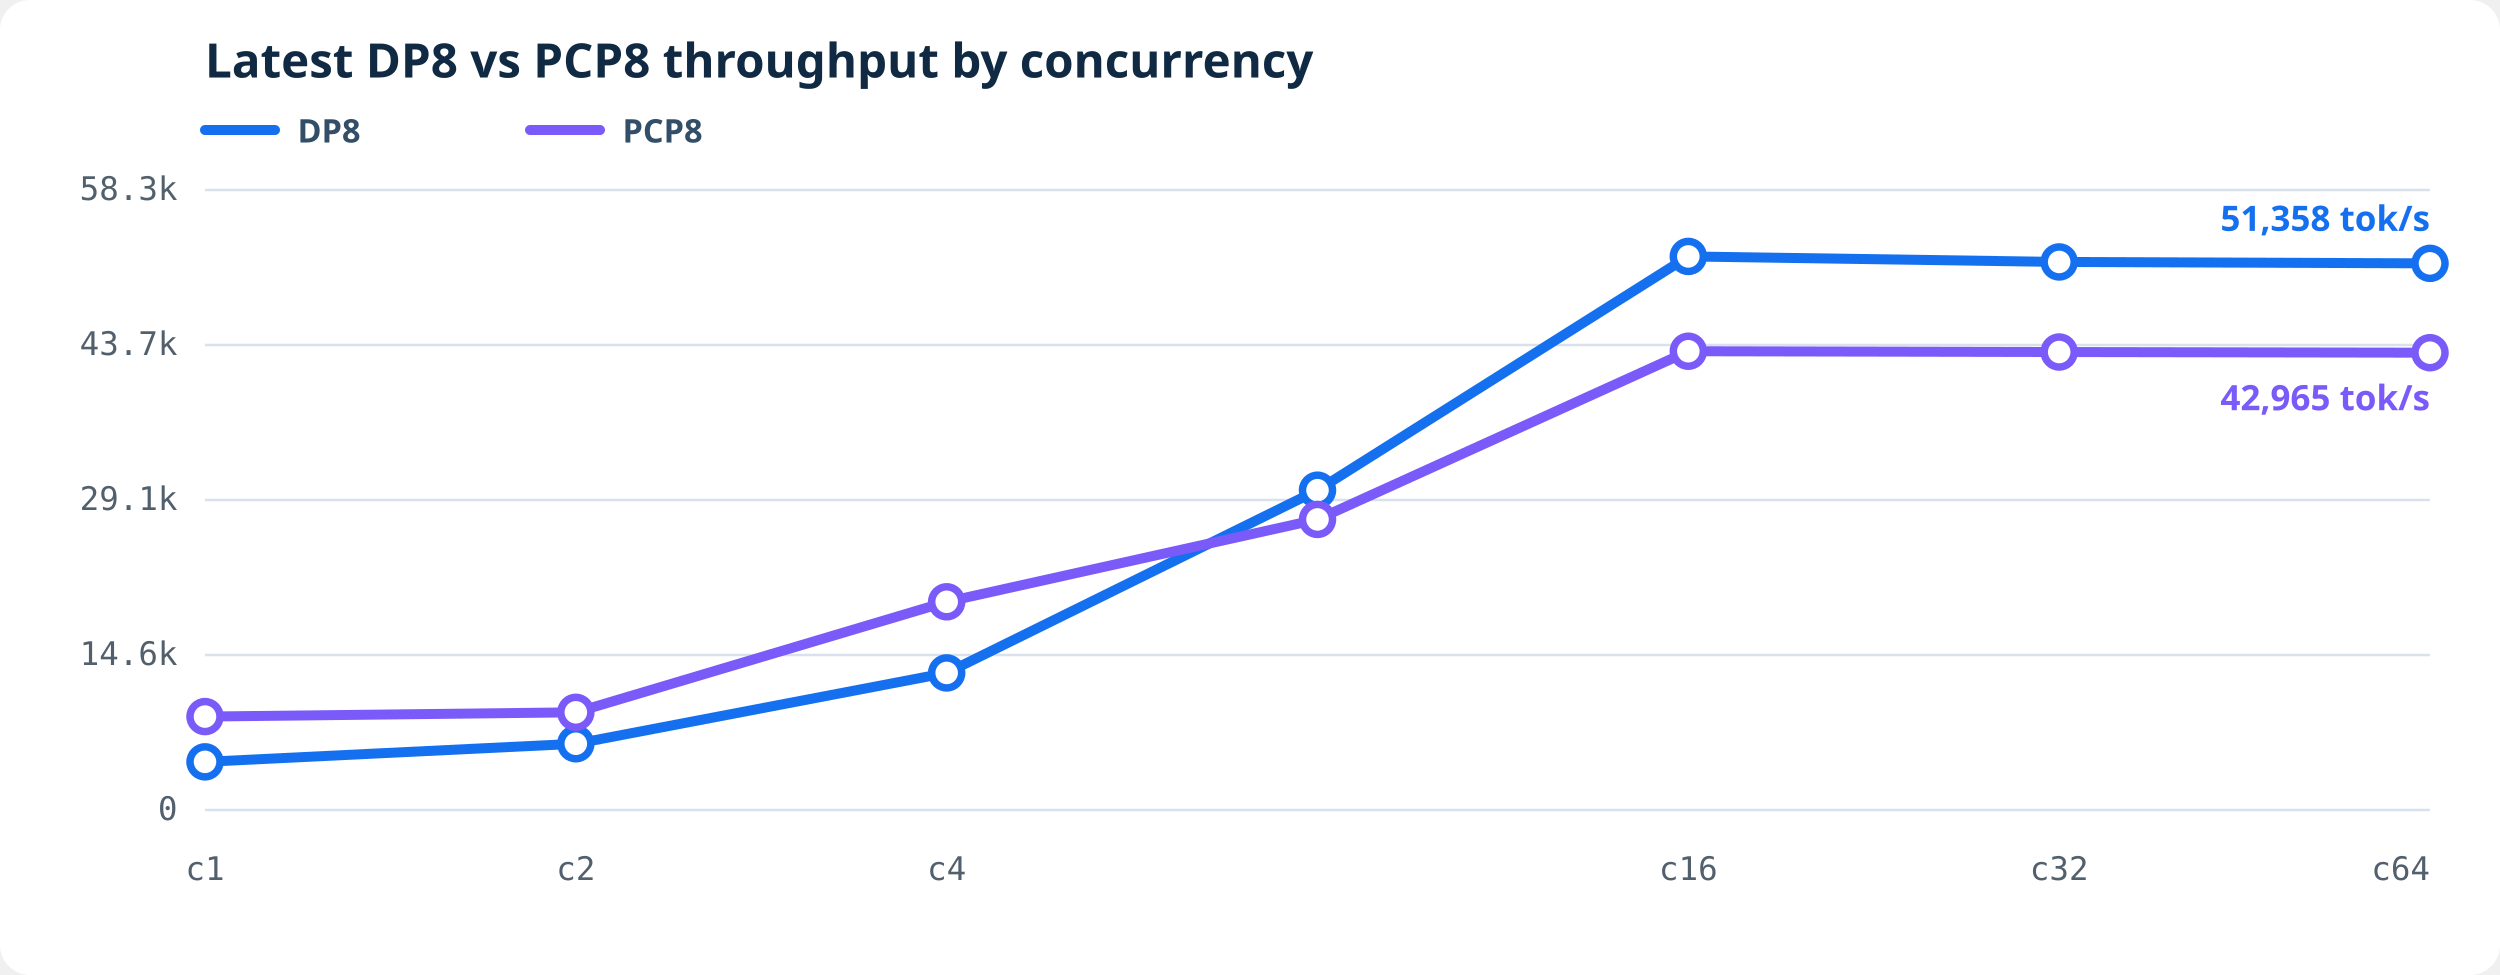
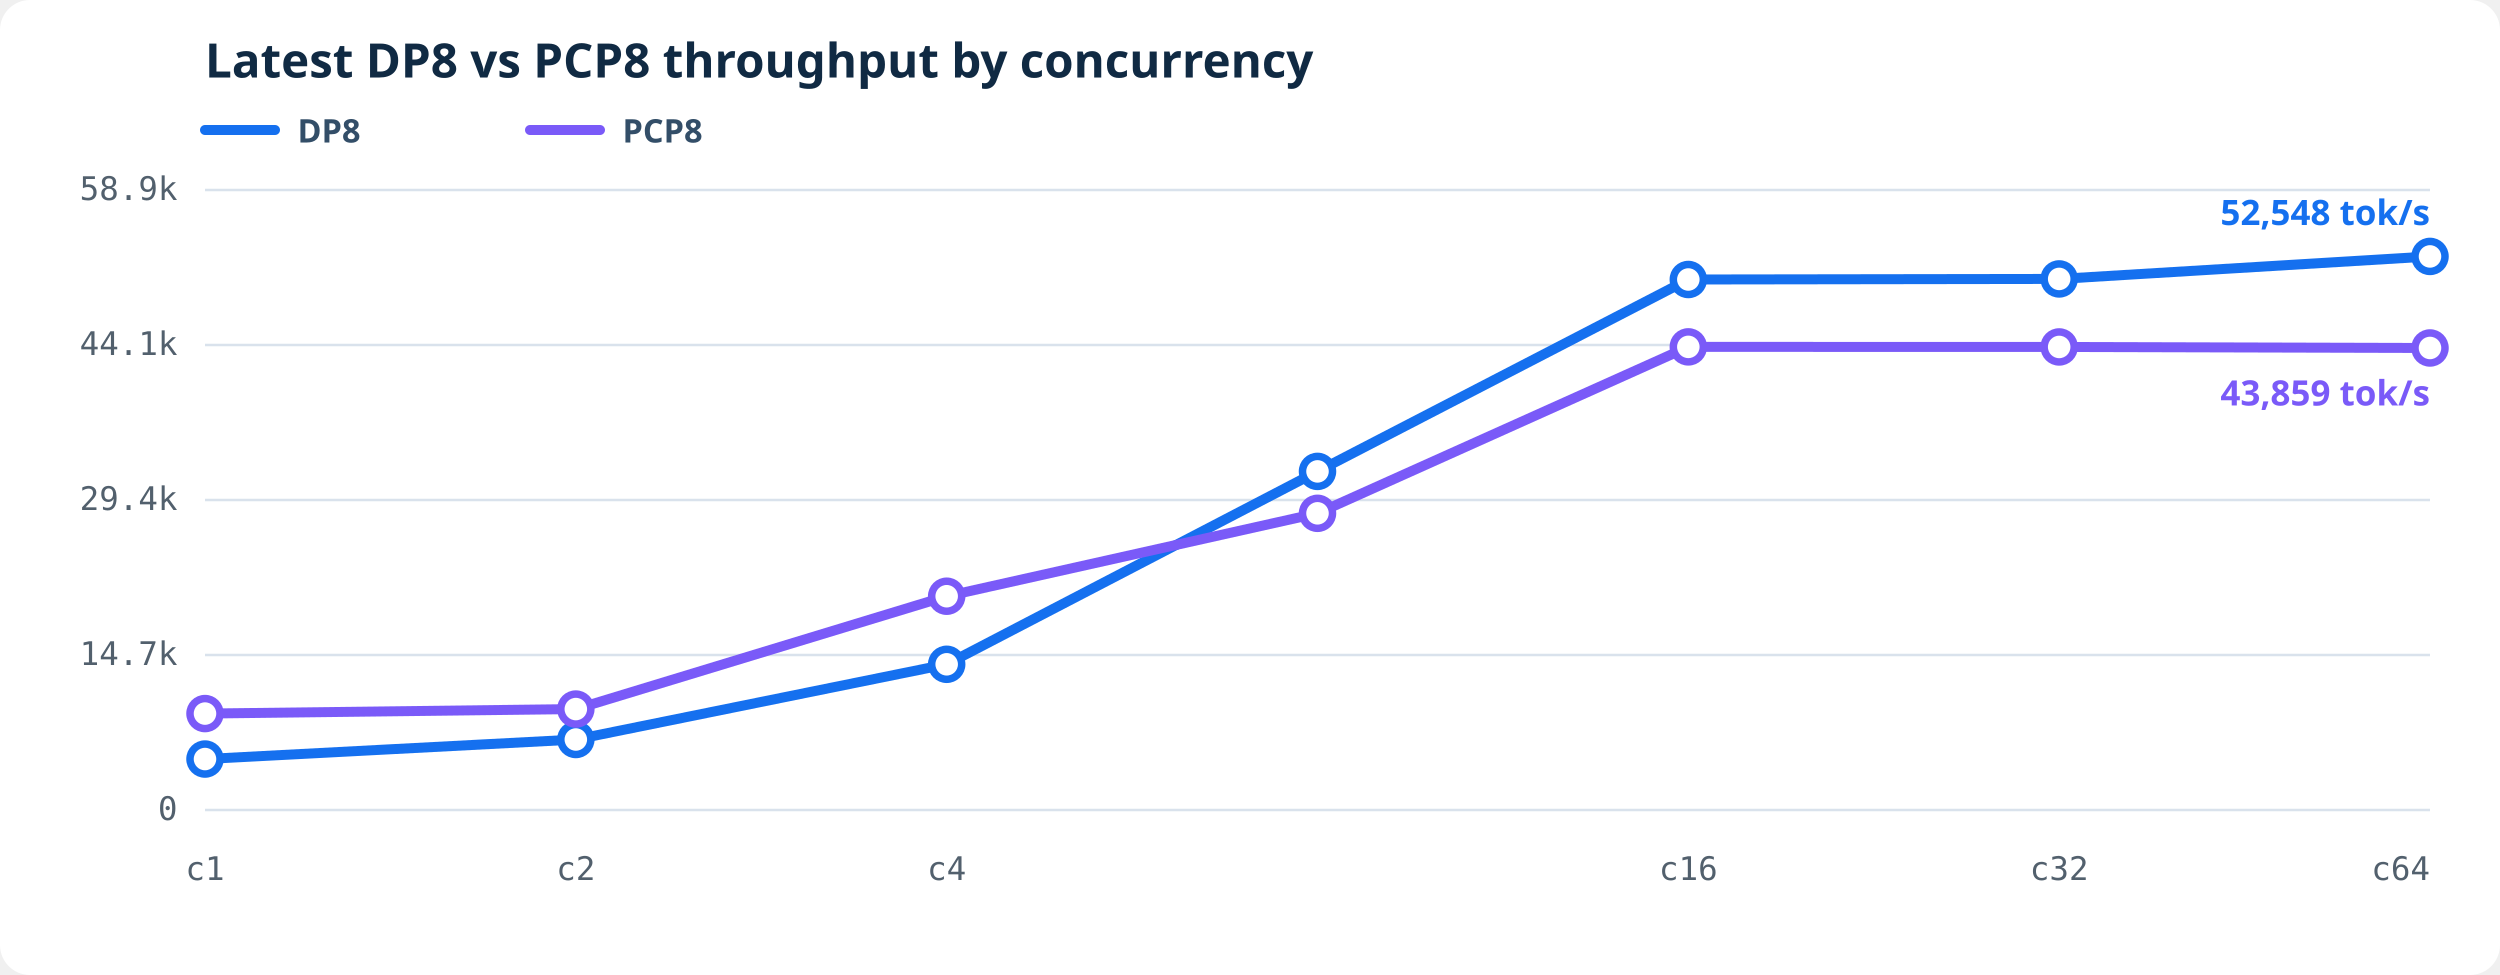
<svg xmlns="http://www.w3.org/2000/svg" viewBox="0 0 1000 390" role="img" aria-labelledby="throughput-title throughput-desc">
  <style>.bg{fill:#fff}.grid{stroke:#d9e2ec;stroke-width:1}.axis{fill:#52606d;font:13px ui-monospace,SFMono-Regular,Consolas,monospace}.heading{fill:#102a43;font:600 19px system-ui,sans-serif}.line{fill:none;stroke-width:4;stroke-linejoin:round;stroke-linecap:round}.dot{fill:#fff;stroke-width:3}.latest{stroke-width:3}.legend{fill:#334e68;font:600 13px system-ui,sans-serif}.value{font:600 14px system-ui,sans-serif}</style>
  <rect class="bg" width="1000" height="390" rx="12" />
  <text class="heading" x="82" y="31">Latest DP8 vs PCP8 throughput by concurrency</text>
  <line x1="82" y1="52" x2="110" y2="52" stroke="#1570ef" stroke-width="4" stroke-linecap="round" />
  <text class="legend" x="119" y="57">DP8</text>
  <line x1="212" y1="52" x2="240" y2="52" stroke="#7a5af8" stroke-width="4" stroke-linecap="round" />
  <text class="legend" x="249" y="57">PCP8</text>
  <line class="grid" x1="82" y1="324.00" x2="972" y2="324.00" />
  <text class="axis" text-anchor="end" x="71" y="328.00">0</text>
  <line class="grid" x1="82" y1="262.00" x2="972" y2="262.00" />
-   <text class="axis" text-anchor="end" x="71" y="266.00">14.6k</text>
+   <text class="axis" text-anchor="end" x="71" y="266.00">14.7k</text>
  <line class="grid" x1="82" y1="200.00" x2="972" y2="200.00" />
-   <text class="axis" text-anchor="end" x="71" y="204.00">29.1k</text>
+   <text class="axis" text-anchor="end" x="71" y="204.00">29.4k</text>
  <line class="grid" x1="82" y1="138.00" x2="972" y2="138.00" />
-   <text class="axis" text-anchor="end" x="71" y="142.00">43.7k</text>
+   <text class="axis" text-anchor="end" x="71" y="142.00">44.1k</text>
  <line class="grid" x1="82" y1="76.00" x2="972" y2="76.00" />
-   <text class="axis" text-anchor="end" x="71" y="80.00">58.3k</text>
+   <text class="axis" text-anchor="end" x="71" y="80.00">58.9k</text>
  <text class="axis" text-anchor="middle" x="82.00" y="352">c1</text>
  <text class="axis" text-anchor="middle" x="230.33" y="352">c2</text>
  <text class="axis" text-anchor="middle" x="378.67" y="352">c4</text>
  <text class="axis" text-anchor="middle" x="675.33" y="352">c16</text>
  <text class="axis" text-anchor="middle" x="823.67" y="352">c32</text>
  <text class="axis" text-anchor="end" x="972.00" y="352">c64</text>
-   <polyline class="line" stroke="#1570ef" points="82.00,304.74 230.33,297.50 378.67,269.17 527.00,196.08 675.33,102.57 823.67,104.78 972.00,105.34" />
-   <circle class="dot" fill="#fff" stroke="#1570ef" cx="82.00" cy="304.74" r="6" />
-   <circle class="dot" fill="#fff" stroke="#1570ef" cx="230.33" cy="297.50" r="6" />
-   <circle class="dot" fill="#fff" stroke="#1570ef" cx="378.67" cy="269.17" r="6" />
-   <circle class="dot" fill="#fff" stroke="#1570ef" cx="527.00" cy="196.08" r="6" />
-   <circle class="dot" fill="#fff" stroke="#1570ef" cx="675.33" cy="102.57" r="6" />
-   <circle class="dot" fill="#fff" stroke="#1570ef" cx="823.67" cy="104.78" r="6" />
-   <circle class="dot latest" fill="#1570ef" stroke="#1570ef" cx="972.00" cy="105.34" r="6" />
-   <text class="value" fill="#1570ef" text-anchor="end" x="972.00" y="92.34">51,358 tok/s</text>
-   <polyline class="line" stroke="#7a5af8" points="82.00,286.63 230.33,284.93 378.67,240.72 527.00,207.77 675.33,140.49 823.67,140.81 972.00,141.08" />
-   <circle class="dot" fill="#fff" stroke="#7a5af8" cx="82.00" cy="286.63" r="6" />
-   <circle class="dot" fill="#fff" stroke="#7a5af8" cx="230.33" cy="284.93" r="6" />
-   <circle class="dot" fill="#fff" stroke="#7a5af8" cx="378.67" cy="240.72" r="6" />
-   <circle class="dot" fill="#fff" stroke="#7a5af8" cx="527.00" cy="207.77" r="6" />
-   <circle class="dot" fill="#fff" stroke="#7a5af8" cx="675.33" cy="140.49" r="6" />
-   <circle class="dot" fill="#fff" stroke="#7a5af8" cx="823.67" cy="140.81" r="6" />
-   <circle class="dot latest" fill="#7a5af8" stroke="#7a5af8" cx="972.00" cy="141.08" r="6" />
-   <text class="value" fill="#7a5af8" text-anchor="end" x="972.00" y="164.08">42,965 tok/s</text>
+   <polyline class="line" stroke="#1570ef" points="82.00,303.62 230.33,295.80 378.67,265.72 527.00,188.56 675.33,111.80 823.67,111.57 972.00,102.57" />
+   <circle class="dot" fill="#fff" stroke="#1570ef" cx="82.00" cy="303.62" r="6" />
+   <circle class="dot" fill="#fff" stroke="#1570ef" cx="230.33" cy="295.80" r="6" />
+   <circle class="dot" fill="#fff" stroke="#1570ef" cx="378.67" cy="265.72" r="6" />
+   <circle class="dot" fill="#fff" stroke="#1570ef" cx="527.00" cy="188.56" r="6" />
+   <circle class="dot" fill="#fff" stroke="#1570ef" cx="675.33" cy="111.80" r="6" />
+   <circle class="dot" fill="#fff" stroke="#1570ef" cx="823.67" cy="111.57" r="6" />
+   <circle class="dot latest" fill="#1570ef" stroke="#1570ef" cx="972.00" cy="102.57" r="6" />
+   <text class="value" fill="#1570ef" text-anchor="end" x="972.00" y="90.00">52,548 tok/s</text>
+   <polyline class="line" stroke="#7a5af8" points="82.00,285.43 230.33,283.63 378.67,238.49 527.00,205.33 675.33,138.75 823.67,138.78 972.00,139.19" />
+   <circle class="dot" fill="#fff" stroke="#7a5af8" cx="82.00" cy="285.43" r="6" />
+   <circle class="dot" fill="#fff" stroke="#7a5af8" cx="230.33" cy="283.63" r="6" />
+   <circle class="dot" fill="#fff" stroke="#7a5af8" cx="378.67" cy="238.49" r="6" />
+   <circle class="dot" fill="#fff" stroke="#7a5af8" cx="527.00" cy="205.33" r="6" />
+   <circle class="dot" fill="#fff" stroke="#7a5af8" cx="675.33" cy="138.75" r="6" />
+   <circle class="dot" fill="#fff" stroke="#7a5af8" cx="823.67" cy="138.78" r="6" />
+   <circle class="dot latest" fill="#7a5af8" stroke="#7a5af8" cx="972.00" cy="139.19" r="6" />
+   <text class="value" fill="#7a5af8" text-anchor="end" x="972.00" y="162.19">43,859 tok/s</text>
</svg>
